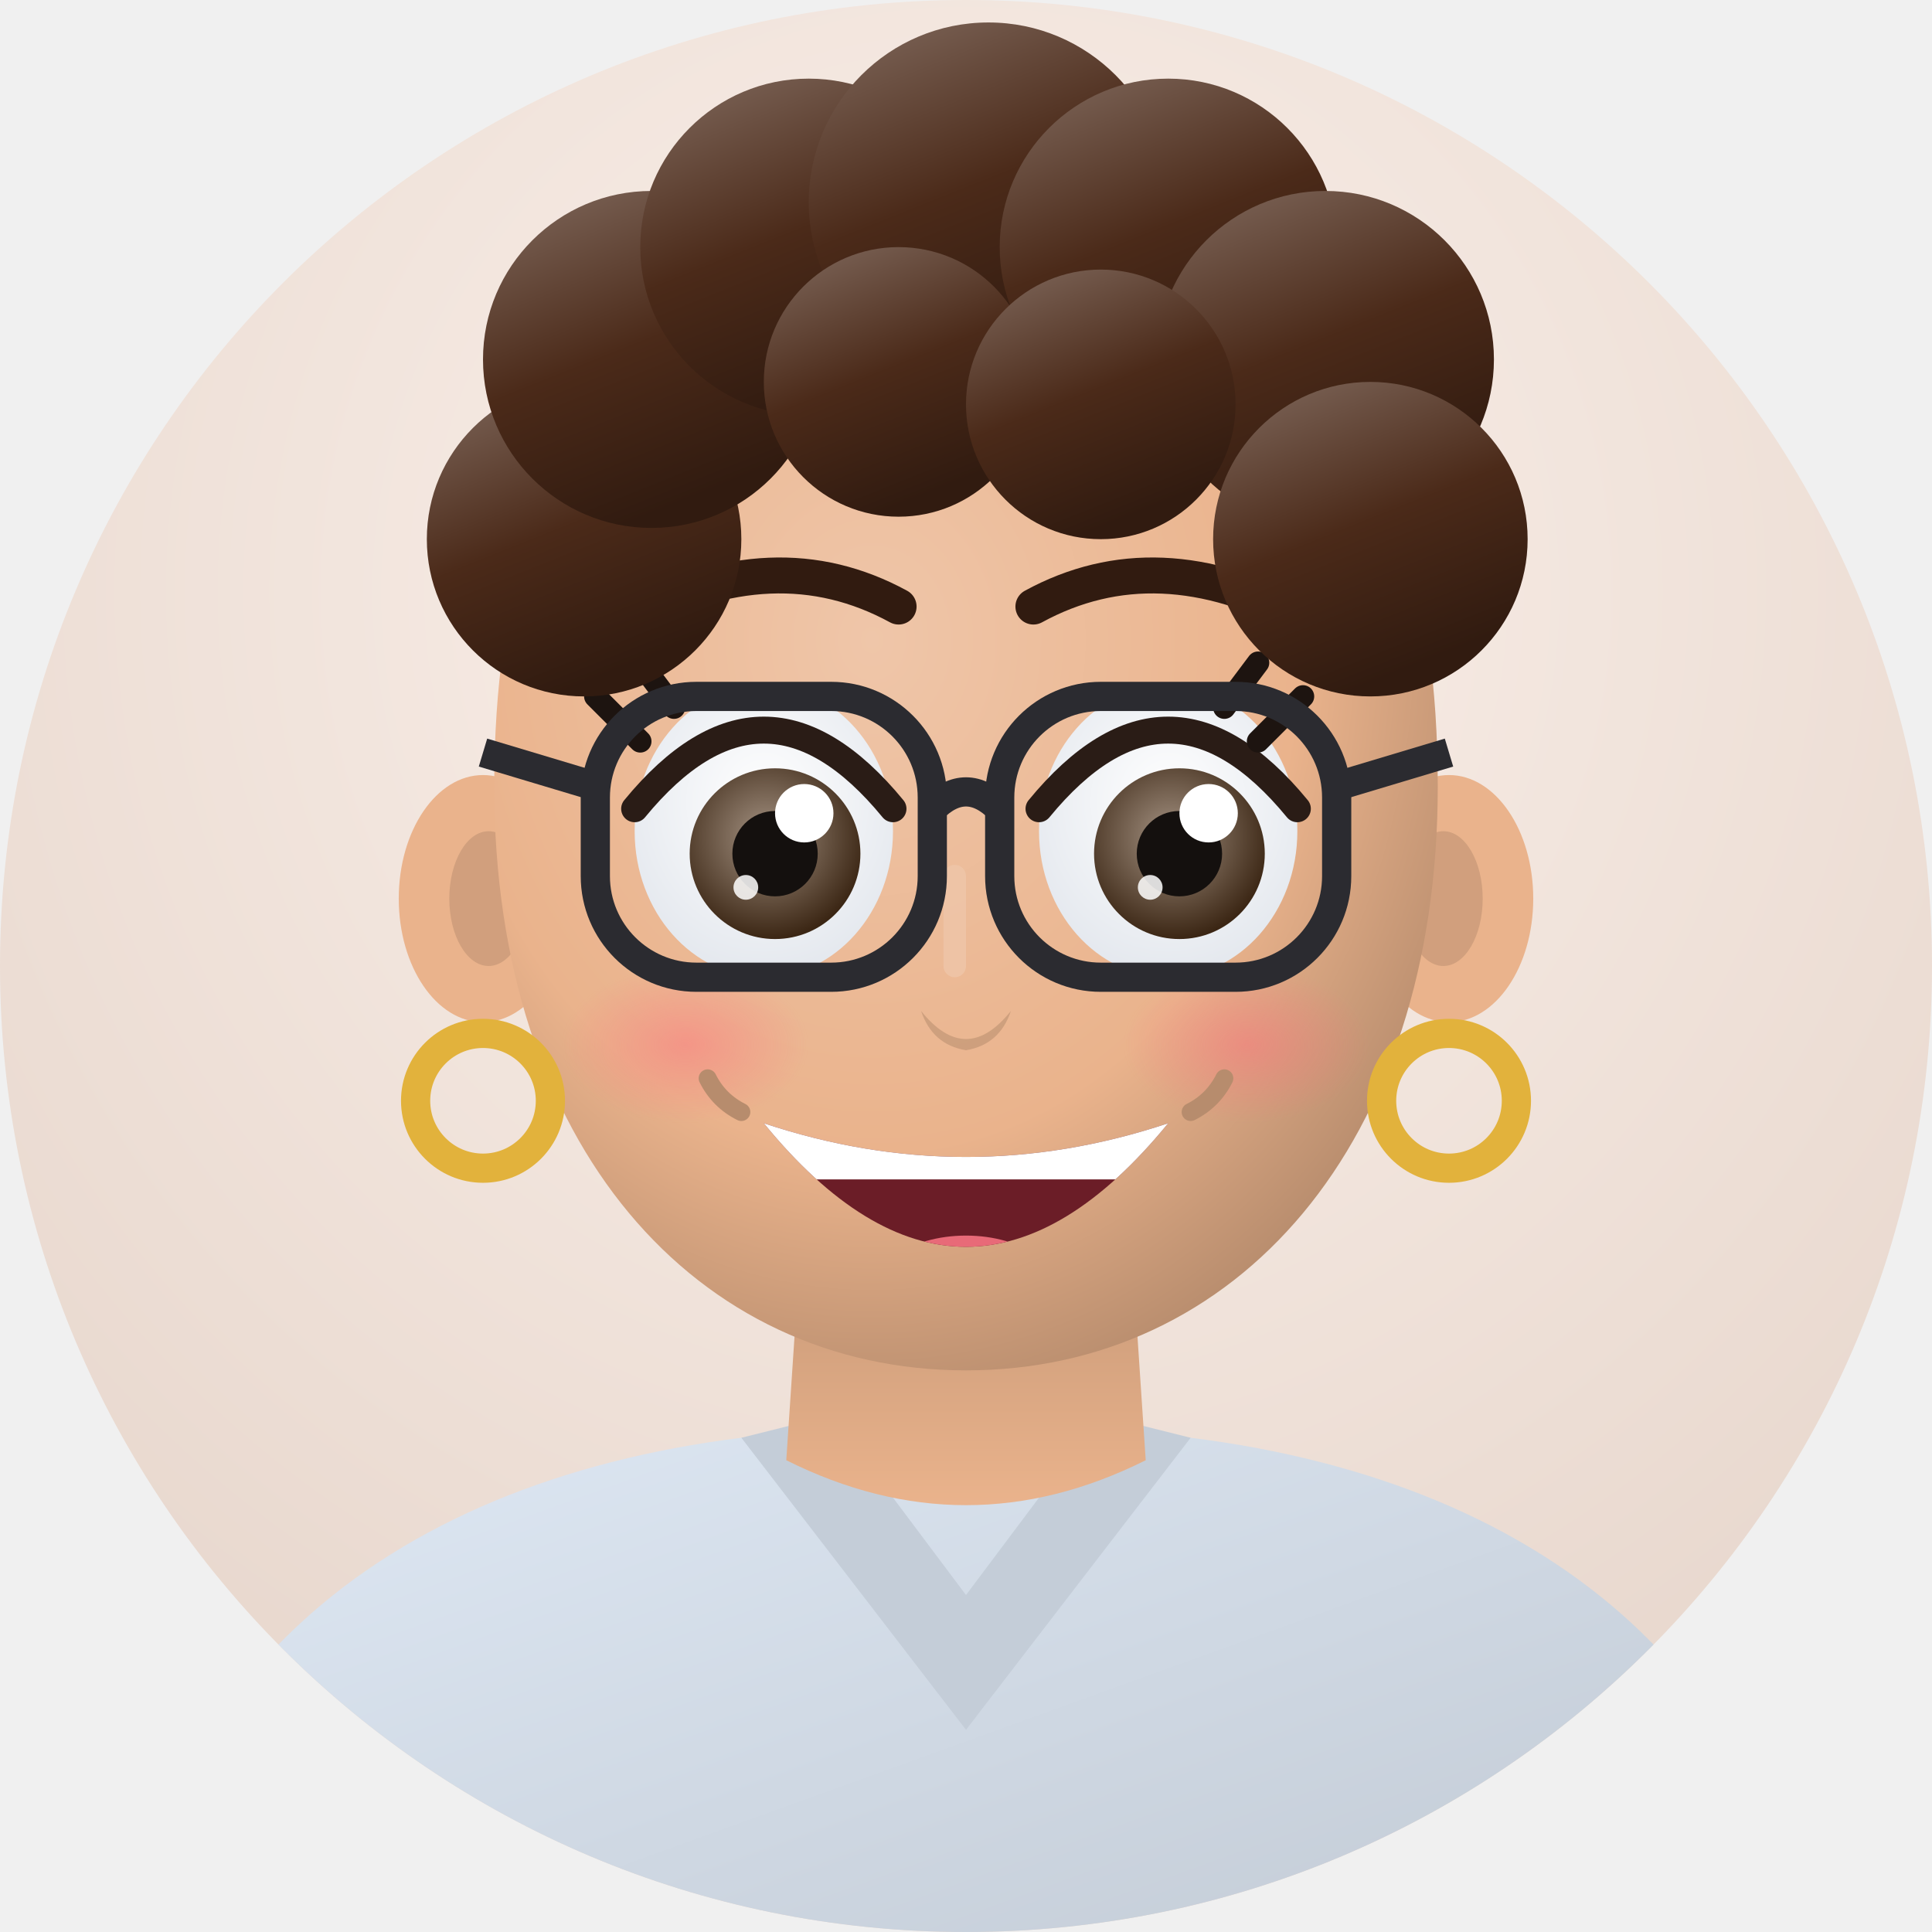
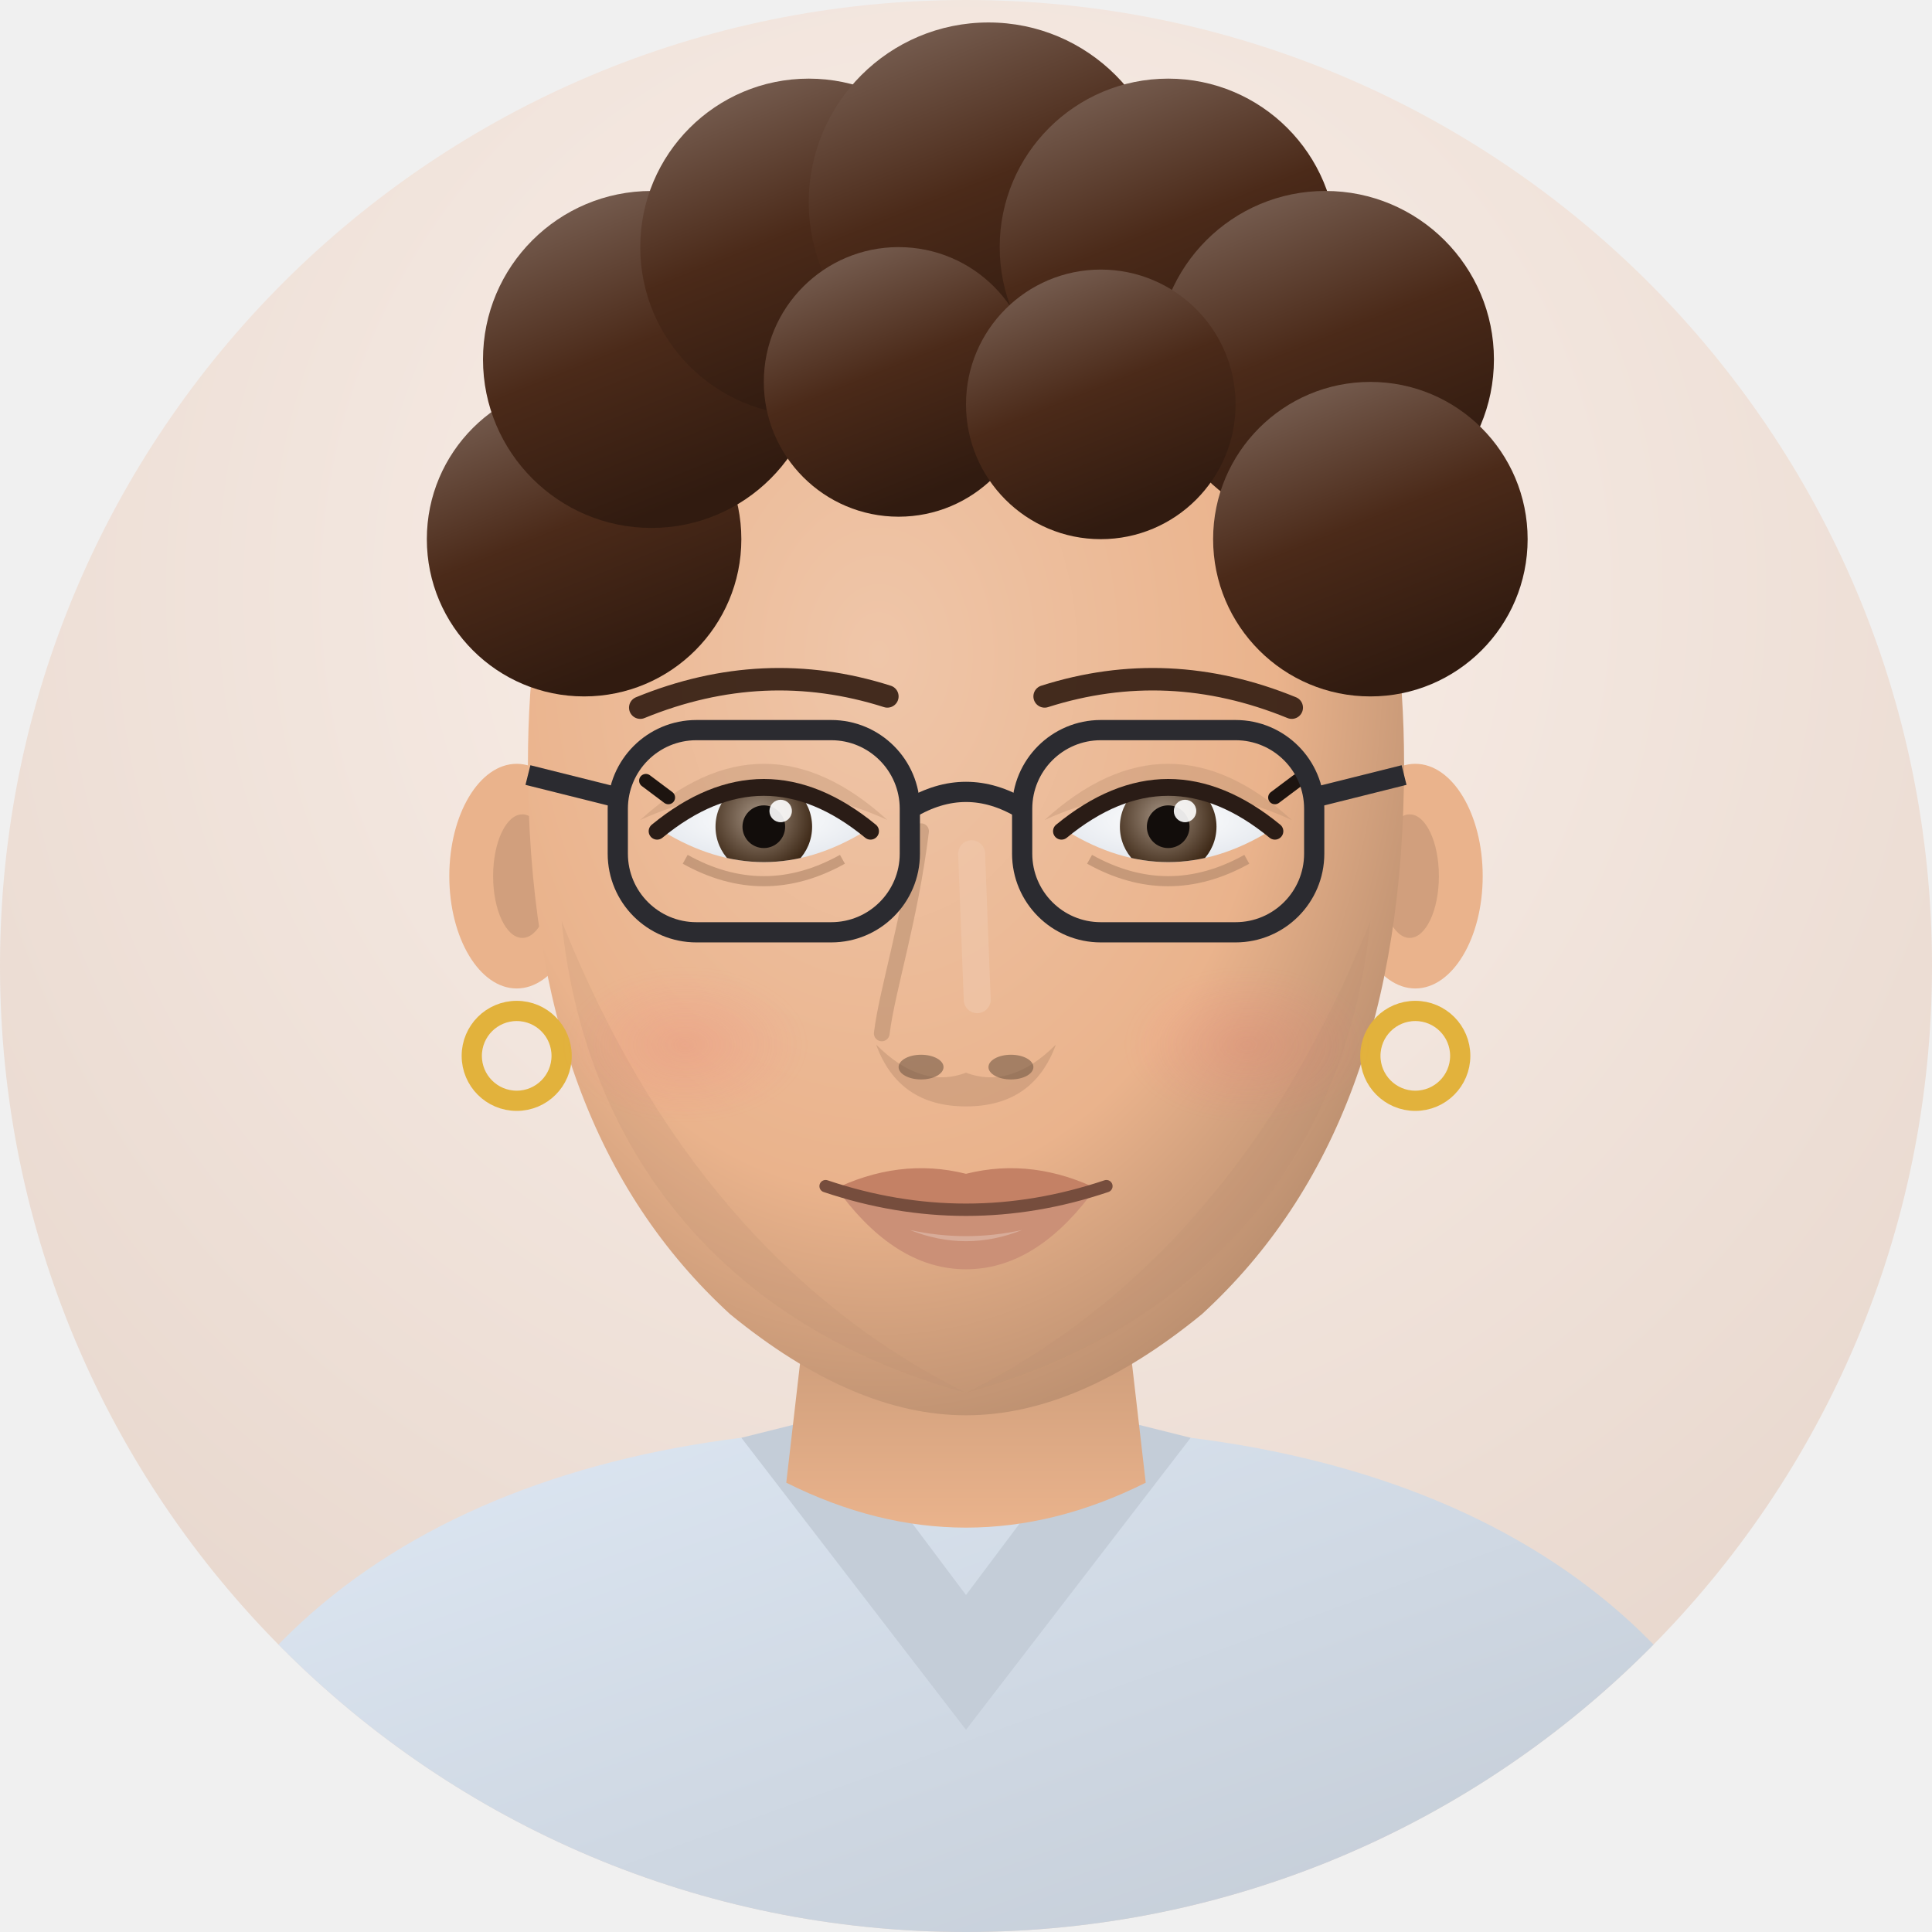
<svg xmlns="http://www.w3.org/2000/svg" viewBox="14 18 172 172" width="200" height="200">
  <defs>
    <radialGradient id="a26bg" cx="50%" cy="35%" r="75%">
      <stop offset="0" stop-color="#fbf1eb" />
      <stop offset="1" stop-color="#e3d1c6" />
    </radialGradient>
    <radialGradient id="a26skin" cx="40%" cy="35%" r="70%">
      <stop offset="0" stop-color="#efc6a9" />
      <stop offset=".65" stop-color="#eab38c" />
      <stop offset="1" stop-color="#b78c6d" />
    </radialGradient>
    <linearGradient id="a26neck" x1="0" y1="0" x2="0" y2="1">
      <stop offset="0" stop-color="#b78c6d" />
      <stop offset="1" stop-color="#eab38c" />
    </linearGradient>
    <linearGradient id="a26hair" x1="0" y1="0" x2=".4" y2="1">
      <stop offset="0" stop-color="#816a5e" />
      <stop offset=".55" stop-color="#4b2a19" />
      <stop offset="1" stop-color="#311b10" />
    </linearGradient>
    <linearGradient id="a26jacket" x1="0" y1="0" x2="1" y2="1">
      <stop offset="0" stop-color="#636870" />
      <stop offset="1" stop-color="#21252d" />
    </linearGradient>
    <linearGradient id="a26shirt" x1="0" y1="0" x2="1" y2="1">
      <stop offset="0" stop-color="#dfe9f5" />
      <stop offset="1" stop-color="#bec6d0" />
    </linearGradient>
    <radialGradient id="a26iris" cx="45%" cy="40%" r="60%">
      <stop offset="0" stop-color="#a59383" />
      <stop offset="1" stop-color="#3b2614" />
    </radialGradient>
    <radialGradient id="a26blush" cx="50%" cy="50%" r="50%">
-       <stop offset="0" stop-color="#ff6f7d" stop-opacity=".45" />
+       <stop offset="0" stop-color="#e86a6a" stop-opacity=".18" />
      <stop offset="1" stop-color="#ff6f7d" stop-opacity="0" />
    </radialGradient>
    <radialGradient id="a26eyew" cx="50%" cy="40%" r="60%">
      <stop offset="0" stop-color="#ffffff" />
      <stop offset="1" stop-color="#e4e8ee" />
    </radialGradient>
    <clipPath id="a26c">
      <circle cx="100" cy="104" r="86" />
    </clipPath>
    <clipPath id="a26m">
      <path d="M82 118 Q100 140 118 118 Q100 124 82 118Z" />
    </clipPath>
  </defs>
  <g clip-path="url(#a26c)">
    <rect width="200" height="200" fill="url(#a26bg)" />
    <path fill="url(#a26shirt)" d="M24 200 C26 168 48 150 80 146 L120 146 C152 150 174 168 176 200Z" />
    <path fill="#c4cdd8" d="M80 146 L100 172 L120 146 L112 144 L100 160 L88 144Z" />
-     <path fill="url(#a26neck)" d="M86 118 L114 118 L116 148 Q100 156 84 148Z" />
-     <ellipse cx="57" cy="98" rx="7.5" ry="11" fill="#eab38c" />
-     <ellipse cx="143" cy="98" rx="7.5" ry="11" fill="#eab38c" />
-     <ellipse cx="57.5" cy="98" rx="3.5" ry="6" fill="#b78c6d" opacity=".5" />
-     <ellipse cx="142.5" cy="98" rx="3.5" ry="6" fill="#b78c6d" opacity=".5" />
-     <path fill="url(#a26skin)" d="M58 88 C58 52 76 40 100 40 C124 40 142 52 142 88 C142 120 124 140 100 140 C76 140 58 120 58 88Z" />
-     <g fill="none" stroke="#e2b23c" stroke-width="2.6">
-       <circle cx="57" cy="116" r="6" />
-       <circle cx="143" cy="116" r="6" />
+     <path fill="url(#a26neck)" d="M87 124 L113 124 L116 150 Q100 158 84 150Z" />
+     <ellipse cx="60" cy="96" rx="6" ry="10" fill="#eab38c" />
+     <ellipse cx="140" cy="96" rx="6" ry="10" fill="#eab38c" />
+     <ellipse cx="60.5" cy="96" rx="2.6" ry="5.5" fill="#b78c6d" opacity=".5" />
+     <ellipse cx="139.5" cy="96" rx="2.6" ry="5.5" fill="#b78c6d" opacity=".5" />
+     <path fill="url(#a26skin)" d="M61 86 C61 52 78 40 100 40 C122 40 139 52 139 86 C139 108 133 124 121 135 Q110 144 100 144 Q90 144 79 135 C67 124 61 108 61 86Z" />
+     <path fill="#b78c6d" opacity=".18" d="M64 100 C66 120 78 136 100 142 C84 134 72 120 64 100Z M136 100 C134 120 122 136 100 142 C116 134 128 120 136 100Z" />
+     <g fill="none" stroke="#e2b23c" stroke-width="1.8">
+       <circle cx="60" cy="112" r="4" />
+       <circle cx="140" cy="112" r="4" />
    </g>
    <ellipse cx="75" cy="111" rx="11" ry="7" fill="url(#a26blush)" />
    <ellipse cx="125" cy="111" rx="11" ry="7" fill="url(#a26blush)" />
-     <ellipse cx="82" cy="92" rx="11.5" ry="13" fill="url(#a26eyew)" />
-     <circle cx="83" cy="94" r="7.6" fill="url(#a26iris)" />
-     <circle cx="83" cy="94" r="3.8" fill="#14100e" />
-     <circle cx="85.6" cy="90.4" r="2.6" fill="#ffffff" />
-     <circle cx="80.4" cy="97" r="1.1" fill="#ffffff" opacity=".85" />
-     <path fill="none" stroke="#2a1c16" stroke-width="2.4" stroke-linecap="round" d="M70.5 90 Q82 76 93.5 90" />
-     <ellipse cx="118" cy="92" rx="11.5" ry="13" fill="url(#a26eyew)" />
-     <circle cx="119" cy="94" r="7.6" fill="url(#a26iris)" />
-     <circle cx="119" cy="94" r="3.8" fill="#14100e" />
-     <circle cx="121.6" cy="90.4" r="2.6" fill="#ffffff" />
-     <circle cx="116.4" cy="97" r="1.1" fill="#ffffff" opacity=".85" />
-     <path fill="none" stroke="#2a1c16" stroke-width="2.4" stroke-linecap="round" d="M106.5 90 Q118 76 129.5 90" />
-     <path fill="none" stroke="#1d1410" stroke-width="2" stroke-linecap="round" d="M71 84 L67 80 M74 81 L71 77 M126 84 L130 80 M123 81 L126 77" />
-     <path fill="none" stroke="#311b10" stroke-width="3.2" stroke-linecap="round" d="M70 73 Q83 66 94 72" />
-     <path fill="none" stroke="#311b10" stroke-width="3.2" stroke-linecap="round" d="M106 72 Q117 66 130 73" />
-     <path fill="#b78c6d" opacity=".55" d="M96 108 Q100 113 104 108 Q103 111 100 111.5 Q97 111 96 108Z" />
-     <path fill="none" stroke="#efc6a9" stroke-width="2" stroke-linecap="round" opacity=".8" d="M99 96 L99 104" />
-     <path fill="#6b1d27" d="M82 118 Q100 140 118 118 Q100 124 82 118Z" />
-     <g clip-path="url(#a26m)">
-       <rect x="80" y="116" width="40" height="7" fill="#ffffff" />
-       <ellipse cx="100" cy="134" rx="9" ry="6" fill="#e86a78" />
+     <path fill="#b78c6d" opacity=".35" d="M71 91 Q82 81 93 91 Q82 86 71 91Z" />
+     <path fill="url(#a26eyew)" d="M73 92 Q82 85 91 92 Q82 97.5 73 92Z" />
+     <clipPath id="a26e82">
+       <path d="M73 92 Q82 85 91 92 Q82 97.5 73 92Z" />
+     </clipPath>
+     <g clip-path="url(#a26e82)">
+       <circle cx="82" cy="91.6" r="4.3" fill="url(#a26iris)" />
+       <circle cx="82" cy="91.6" r="1.9" fill="#120d0b" />
+       <circle cx="83.5" cy="90.2" r="1" fill="#ffffff" opacity=".9" />
    </g>
-     <path fill="none" stroke="#b78c6d" stroke-width="1.6" stroke-linecap="round" d="M80 117 Q78 116 77 114 M120 117 Q122 116 123 114" />
-     <g fill="none" stroke="#2b2b30" stroke-width="2.6">
-       <rect x="67" y="80" width="30" height="25" rx="9" />
-       <rect x="103" y="80" width="30" height="25" rx="9" />
-       <path d="M97 90 Q100 87 103 90 M67 88 L57 85 M133 88 L143 85" />
+     <path fill="none" stroke="#2a1c16" stroke-width="1.5" stroke-linecap="round" d="M72.5 92 Q82 84.2 91.5 92" />
+     <path fill="none" stroke="#b78c6d" stroke-width=".9" opacity=".7" d="M75 94.5 Q82 98.4 89 94.5" />
+     <path fill="#b78c6d" opacity=".35" d="M107 91 Q118 81 129 91 Q118 86 107 91Z" />
+     <path fill="url(#a26eyew)" d="M109 92 Q118 85 127 92 Q118 97.5 109 92Z" />
+     <clipPath id="a26e118">
+       <path d="M109 92 Q118 85 127 92 Q118 97.5 109 92Z" />
+     </clipPath>
+     <g clip-path="url(#a26e118)">
+       <circle cx="118" cy="91.6" r="4.3" fill="url(#a26iris)" />
+       <circle cx="118" cy="91.6" r="1.9" fill="#120d0b" />
+       <circle cx="119.5" cy="90.2" r="1" fill="#ffffff" opacity=".9" />
+     </g>
+     <path fill="none" stroke="#2a1c16" stroke-width="1.5" stroke-linecap="round" d="M108.5 92 Q118 84.2 127.5 92" />
+     <path fill="none" stroke="#b78c6d" stroke-width=".9" opacity=".7" d="M111 94.5 Q118 98.4 125 94.5" />
+     <path fill="none" stroke="#1d1410" stroke-width="1.2" stroke-linecap="round" d="M73.5 89 L71.5 87.5 M127.5 89 L129.5 87.5" />
+     <path fill="none" stroke="#311b10" stroke-width="2" stroke-linecap="round" opacity=".9" d="M71 81 Q82 76.5 93 80" />
+     <path fill="none" stroke="#311b10" stroke-width="2" stroke-linecap="round" opacity=".9" d="M107 80 Q118 76.5 129 81" />
+     <path fill="none" stroke="#b78c6d" stroke-width="1.4" stroke-linecap="round" opacity=".55" d="M96 92 C95 100 93 106 92.5 110" />
+     <path fill="none" stroke="#efc6a9" stroke-width="2.4" stroke-linecap="round" opacity=".7" d="M100.5 94 L101 107" />
+     <path fill="#b78c6d" opacity=".45" d="M92 111 Q96 115 100 113.5 Q104 115 108 111 Q106 116.5 100 116.5 Q94 116.5 92 111Z" />
+     <ellipse cx="96" cy="113" rx="2" ry="1.1" fill="#755a46" opacity=".6" />
+     <ellipse cx="104" cy="113" rx="2" ry="1.1" fill="#755a46" opacity=".6" />
+     <path fill="#c48165" d="M88 124 Q94 121 100 122.5 Q106 121 112 124 Q106 125.5 100 125.5 Q94 125.5 88 124Z" />
+     <path fill="#cb9077" d="M89 124.5 Q100 126.5 111 124.5 Q106 131 100 131 Q94 131 89 124.5Z" />
+     <path fill="#ffffff" opacity=".25" d="M95 127.5 Q100 129.5 105 127.5 Q100 128.6 95 127.5Z" />
+     <path fill="none" stroke="#764d3d" stroke-width="1.1" stroke-linecap="round" d="M87.5 123.6 Q100 127.8 112.5 123.6" />
+     <g fill="none" stroke="#2b2b30" stroke-width="1.8">
+       <rect x="69" y="83" width="26" height="18" rx="7" />
+       <rect x="105" y="83" width="26" height="18" rx="7" />
+       <path d="M95 90 Q100 87 105 90 M69 89 L61 87 M131 89 L139 87" />
    </g>
    <circle cx="66" cy="66" r="14" fill="url(#a26hair)" />
    <circle cx="72" cy="50" r="15" fill="url(#a26hair)" />
    <circle cx="86" cy="40" r="15" fill="url(#a26hair)" />
    <circle cx="102" cy="36" r="16" fill="url(#a26hair)" />
    <circle cx="118" cy="40" r="15" fill="url(#a26hair)" />
    <circle cx="132" cy="50" r="15" fill="url(#a26hair)" />
    <circle cx="136" cy="66" r="14" fill="url(#a26hair)" />
    <circle cx="94" cy="52" r="12" fill="url(#a26hair)" />
    <circle cx="112" cy="54" r="12" fill="url(#a26hair)" />
  </g>
</svg>
